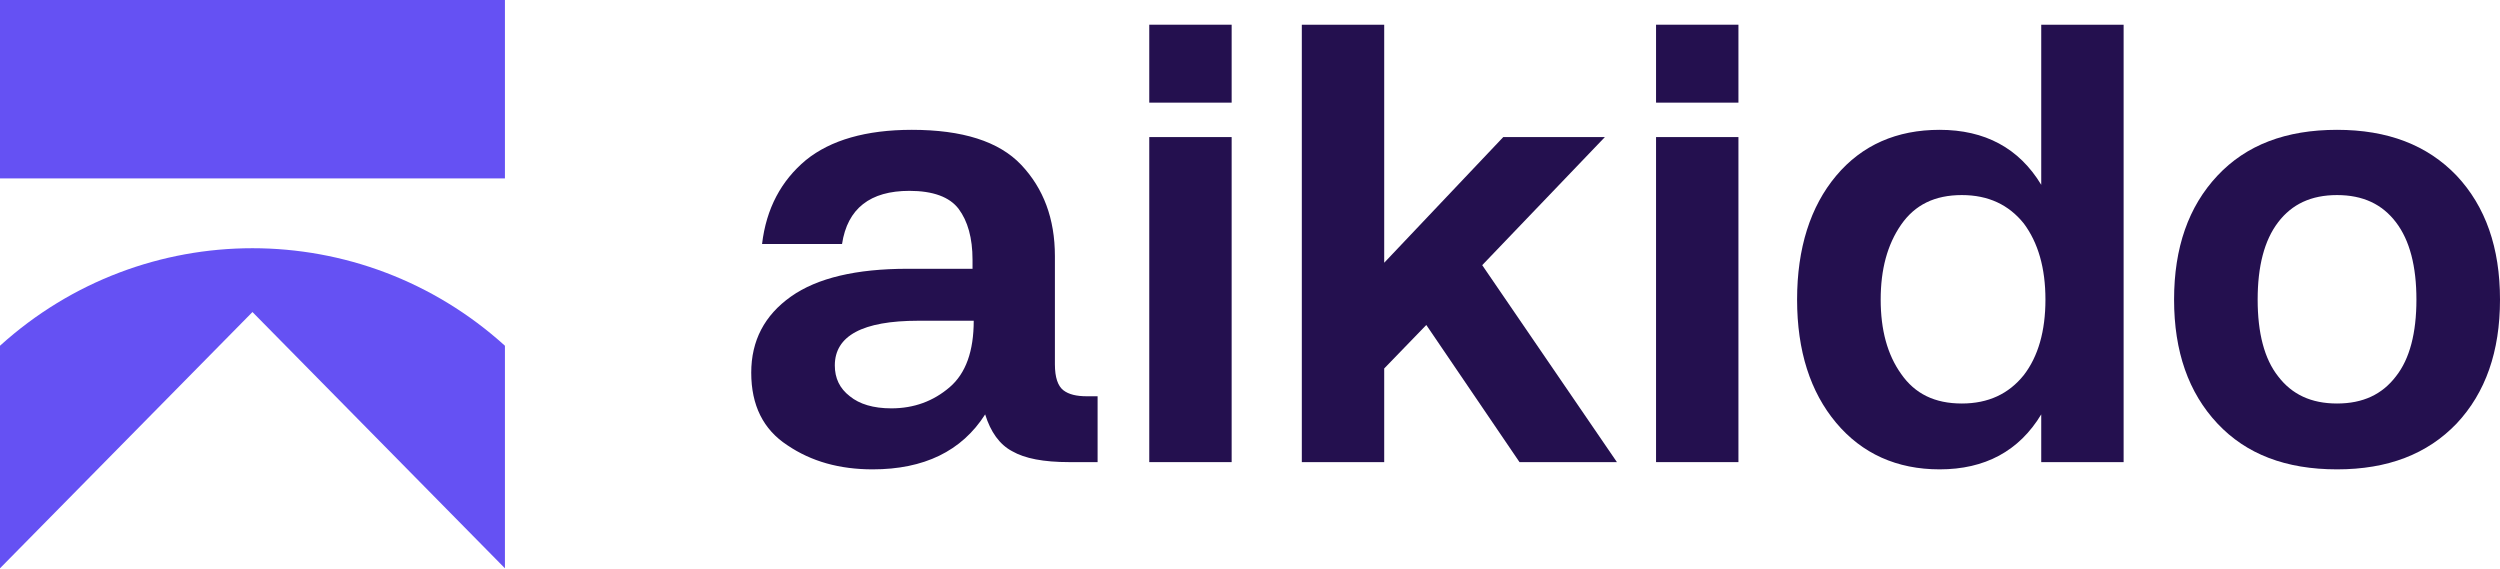
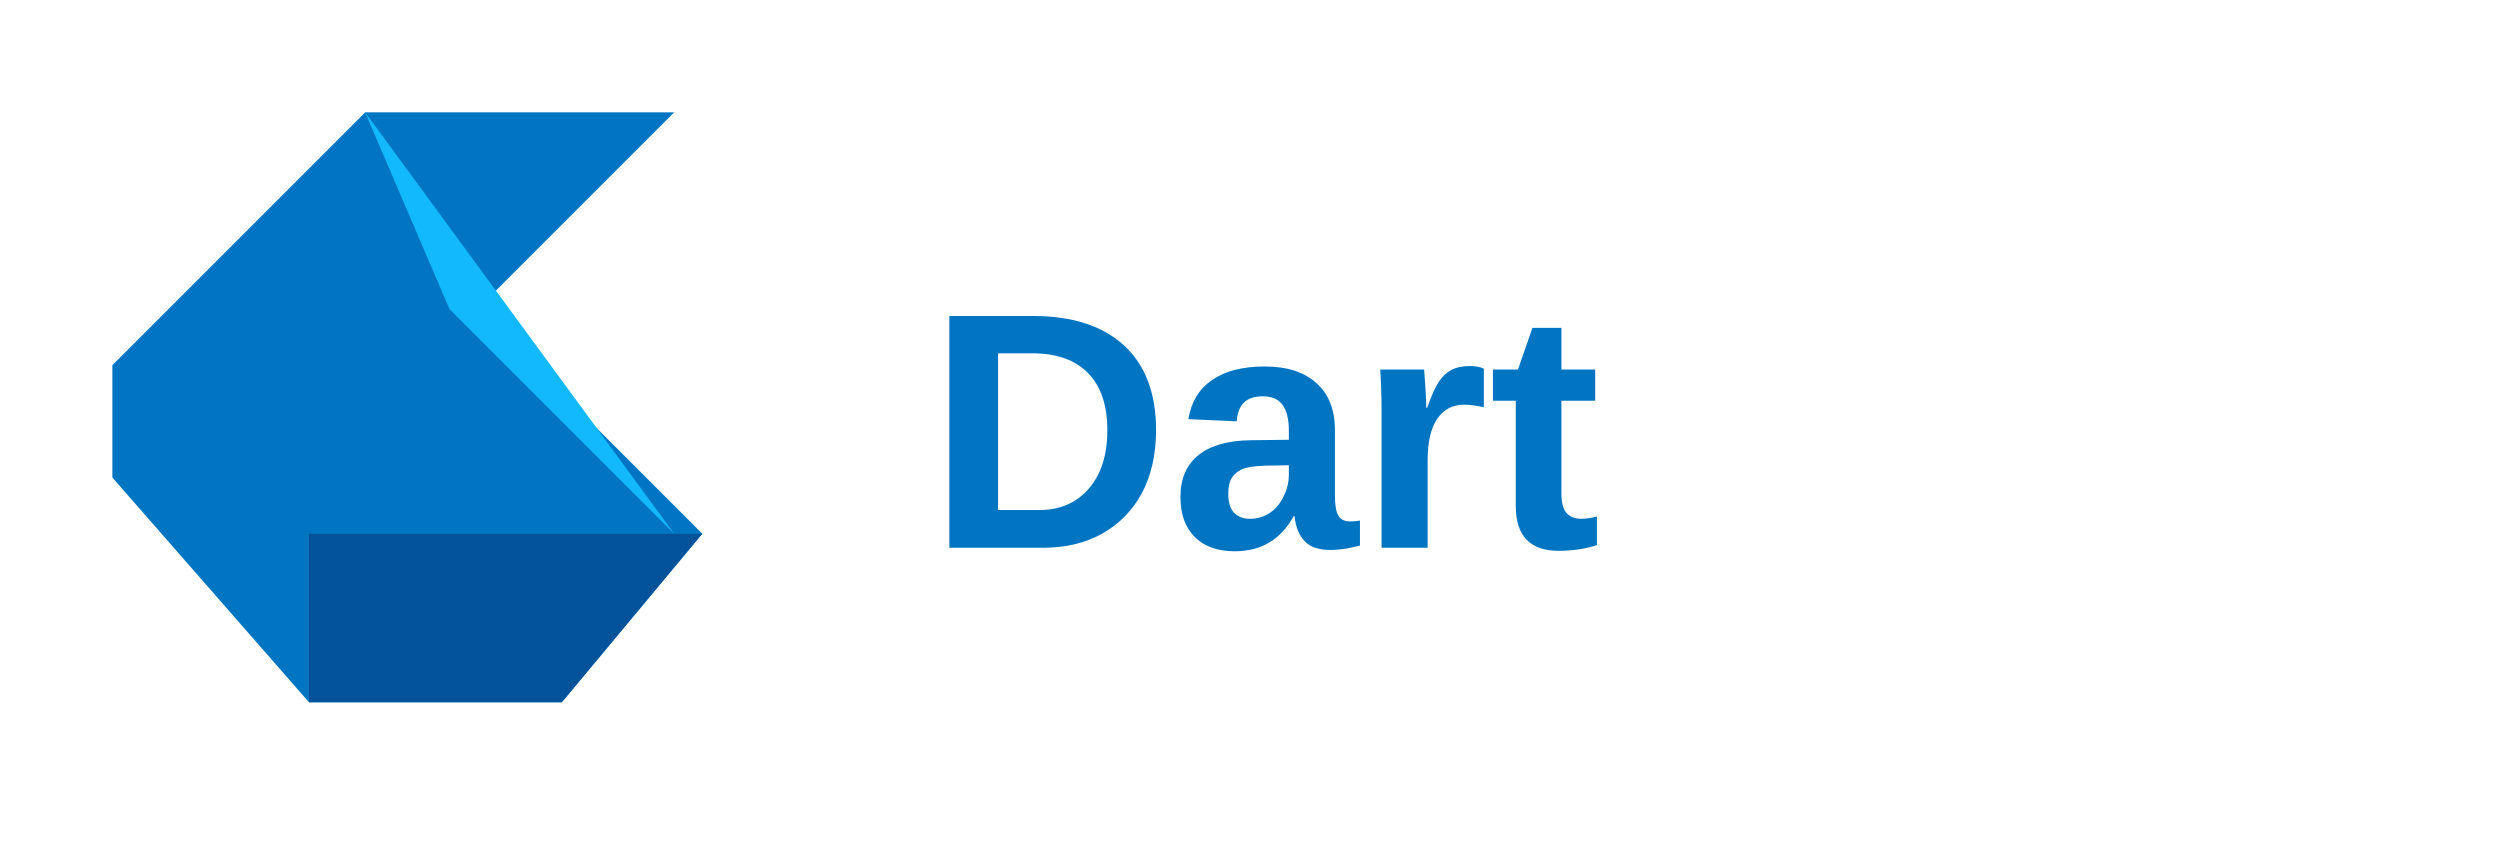
- <svg xmlns="http://www.w3.org/2000/svg" width="176" height="40" viewBox="0 0 176 40" fill="none">
-   <path d="M35.547 0H0V12.56H35.547V0Z" fill="#6551F3" />
-   <path d="M0 24.34C10.113 15.186 25.434 15.186 35.547 24.34V39.993L35.54 40L17.773 21.967L0.007 40L0 39.993V24.34Z" fill="#6551F3" />
-   <path d="M77.271 27.897H76.509C75.789 27.897 75.239 27.769 74.858 27.472C74.477 27.174 74.265 26.578 74.265 25.643V18.029C74.265 15.392 73.461 13.266 71.895 11.607C70.328 9.948 67.746 9.14 64.19 9.14C60.972 9.14 58.475 9.863 56.739 11.267C55.003 12.713 53.945 14.669 53.649 17.179H59.279C59.66 14.669 61.269 13.436 64.021 13.436C65.672 13.436 66.857 13.861 67.492 14.712C68.127 15.562 68.466 16.753 68.466 18.285V18.922H63.894C60.295 18.922 57.543 19.561 55.681 20.879C53.818 22.198 52.887 23.984 52.887 26.238C52.887 28.535 53.733 30.236 55.427 31.342C57.12 32.491 59.11 33.043 61.438 33.043C65.037 33.043 67.704 31.767 69.355 29.173C69.736 30.406 70.371 31.3 71.26 31.767C72.149 32.278 73.461 32.533 75.281 32.533H77.271V27.897ZM62.751 28.748C61.481 28.748 60.507 28.45 59.829 27.897C59.11 27.344 58.771 26.621 58.771 25.728C58.771 23.644 60.718 22.58 64.656 22.58H68.55C68.55 24.707 68 26.281 66.857 27.259C65.714 28.237 64.359 28.748 62.751 28.748Z" fill="#24104F" />
-   <path d="M80.908 1.739V7.226H86.708V1.739H80.908ZM80.908 9.65V32.533H86.708V9.65H80.908Z" fill="#24104F" />
-   <path d="M91.648 1.739V32.533H97.448V25.94L100.411 22.878L106.973 32.533H113.831L104.348 18.667L112.984 9.65H105.83L97.448 18.497V1.739H91.648Z" fill="#24104F" />
-   <path d="M116.586 1.739V7.226H122.386V1.739H116.586ZM116.586 9.65V32.533H122.386V9.65H116.586Z" fill="#24104F" />
-   <path d="M149.503 1.739H143.703V13.01C142.137 10.416 139.724 9.14 136.549 9.14C133.543 9.14 131.088 10.203 129.267 12.372C127.447 14.542 126.515 17.476 126.515 21.092C126.515 24.707 127.447 27.599 129.267 29.768C131.088 31.938 133.543 33.043 136.549 33.043C139.724 33.043 142.137 31.767 143.703 29.173V32.533H149.503V1.739ZM138.115 28.407C136.21 28.407 134.813 27.727 133.839 26.323C132.866 24.962 132.4 23.218 132.4 21.092C132.4 18.965 132.866 17.221 133.839 15.818C134.813 14.414 136.21 13.733 138.115 13.733C139.978 13.733 141.417 14.414 142.475 15.732C143.491 17.094 143.999 18.88 143.999 21.092C143.999 23.303 143.491 25.09 142.475 26.408C141.417 27.727 139.978 28.407 138.115 28.407Z" fill="#24104F" />
-   <path d="M164.527 33.043C168.084 33.043 170.878 31.98 172.952 29.811C174.984 27.642 176 24.75 176 21.092C176 17.434 174.984 14.542 172.952 12.372C170.878 10.203 168.084 9.14 164.527 9.14C160.929 9.14 158.135 10.203 156.103 12.372C154.071 14.542 153.055 17.434 153.055 21.092C153.055 24.75 154.071 27.642 156.103 29.811C158.135 31.98 160.929 33.043 164.527 33.043ZM164.527 28.407C162.707 28.407 161.352 27.769 160.379 26.493C159.405 25.26 158.939 23.431 158.939 21.092C158.939 18.752 159.405 16.924 160.379 15.648C161.352 14.371 162.707 13.733 164.527 13.733C166.348 13.733 167.703 14.371 168.676 15.648C169.65 16.924 170.116 18.752 170.116 21.092C170.116 23.431 169.65 25.26 168.676 26.493C167.703 27.769 166.348 28.407 164.527 28.407Z" fill="#24104F" />
+ <svg xmlns="http://www.w3.org/2000/svg" width="89" height="30" viewBox="0 0 89 30">
+   <rect width="89" height="30" fill="none" />
+   <path d="M4 13 13 4h11l-7 7 8 8-5 6h-9L4 17Z" fill="#0175C2" />
+   <path d="m13 4 11 15-8-8Z" fill="#13B9FD" />
+   <path d="M11 19h14l-5 6h-9Z" fill="#02539A" />
+   <text x="33" y="19.5" font-family="Arial,sans-serif" font-size="12" font-weight="600" fill="#0175C2">Dart</text>
</svg>
